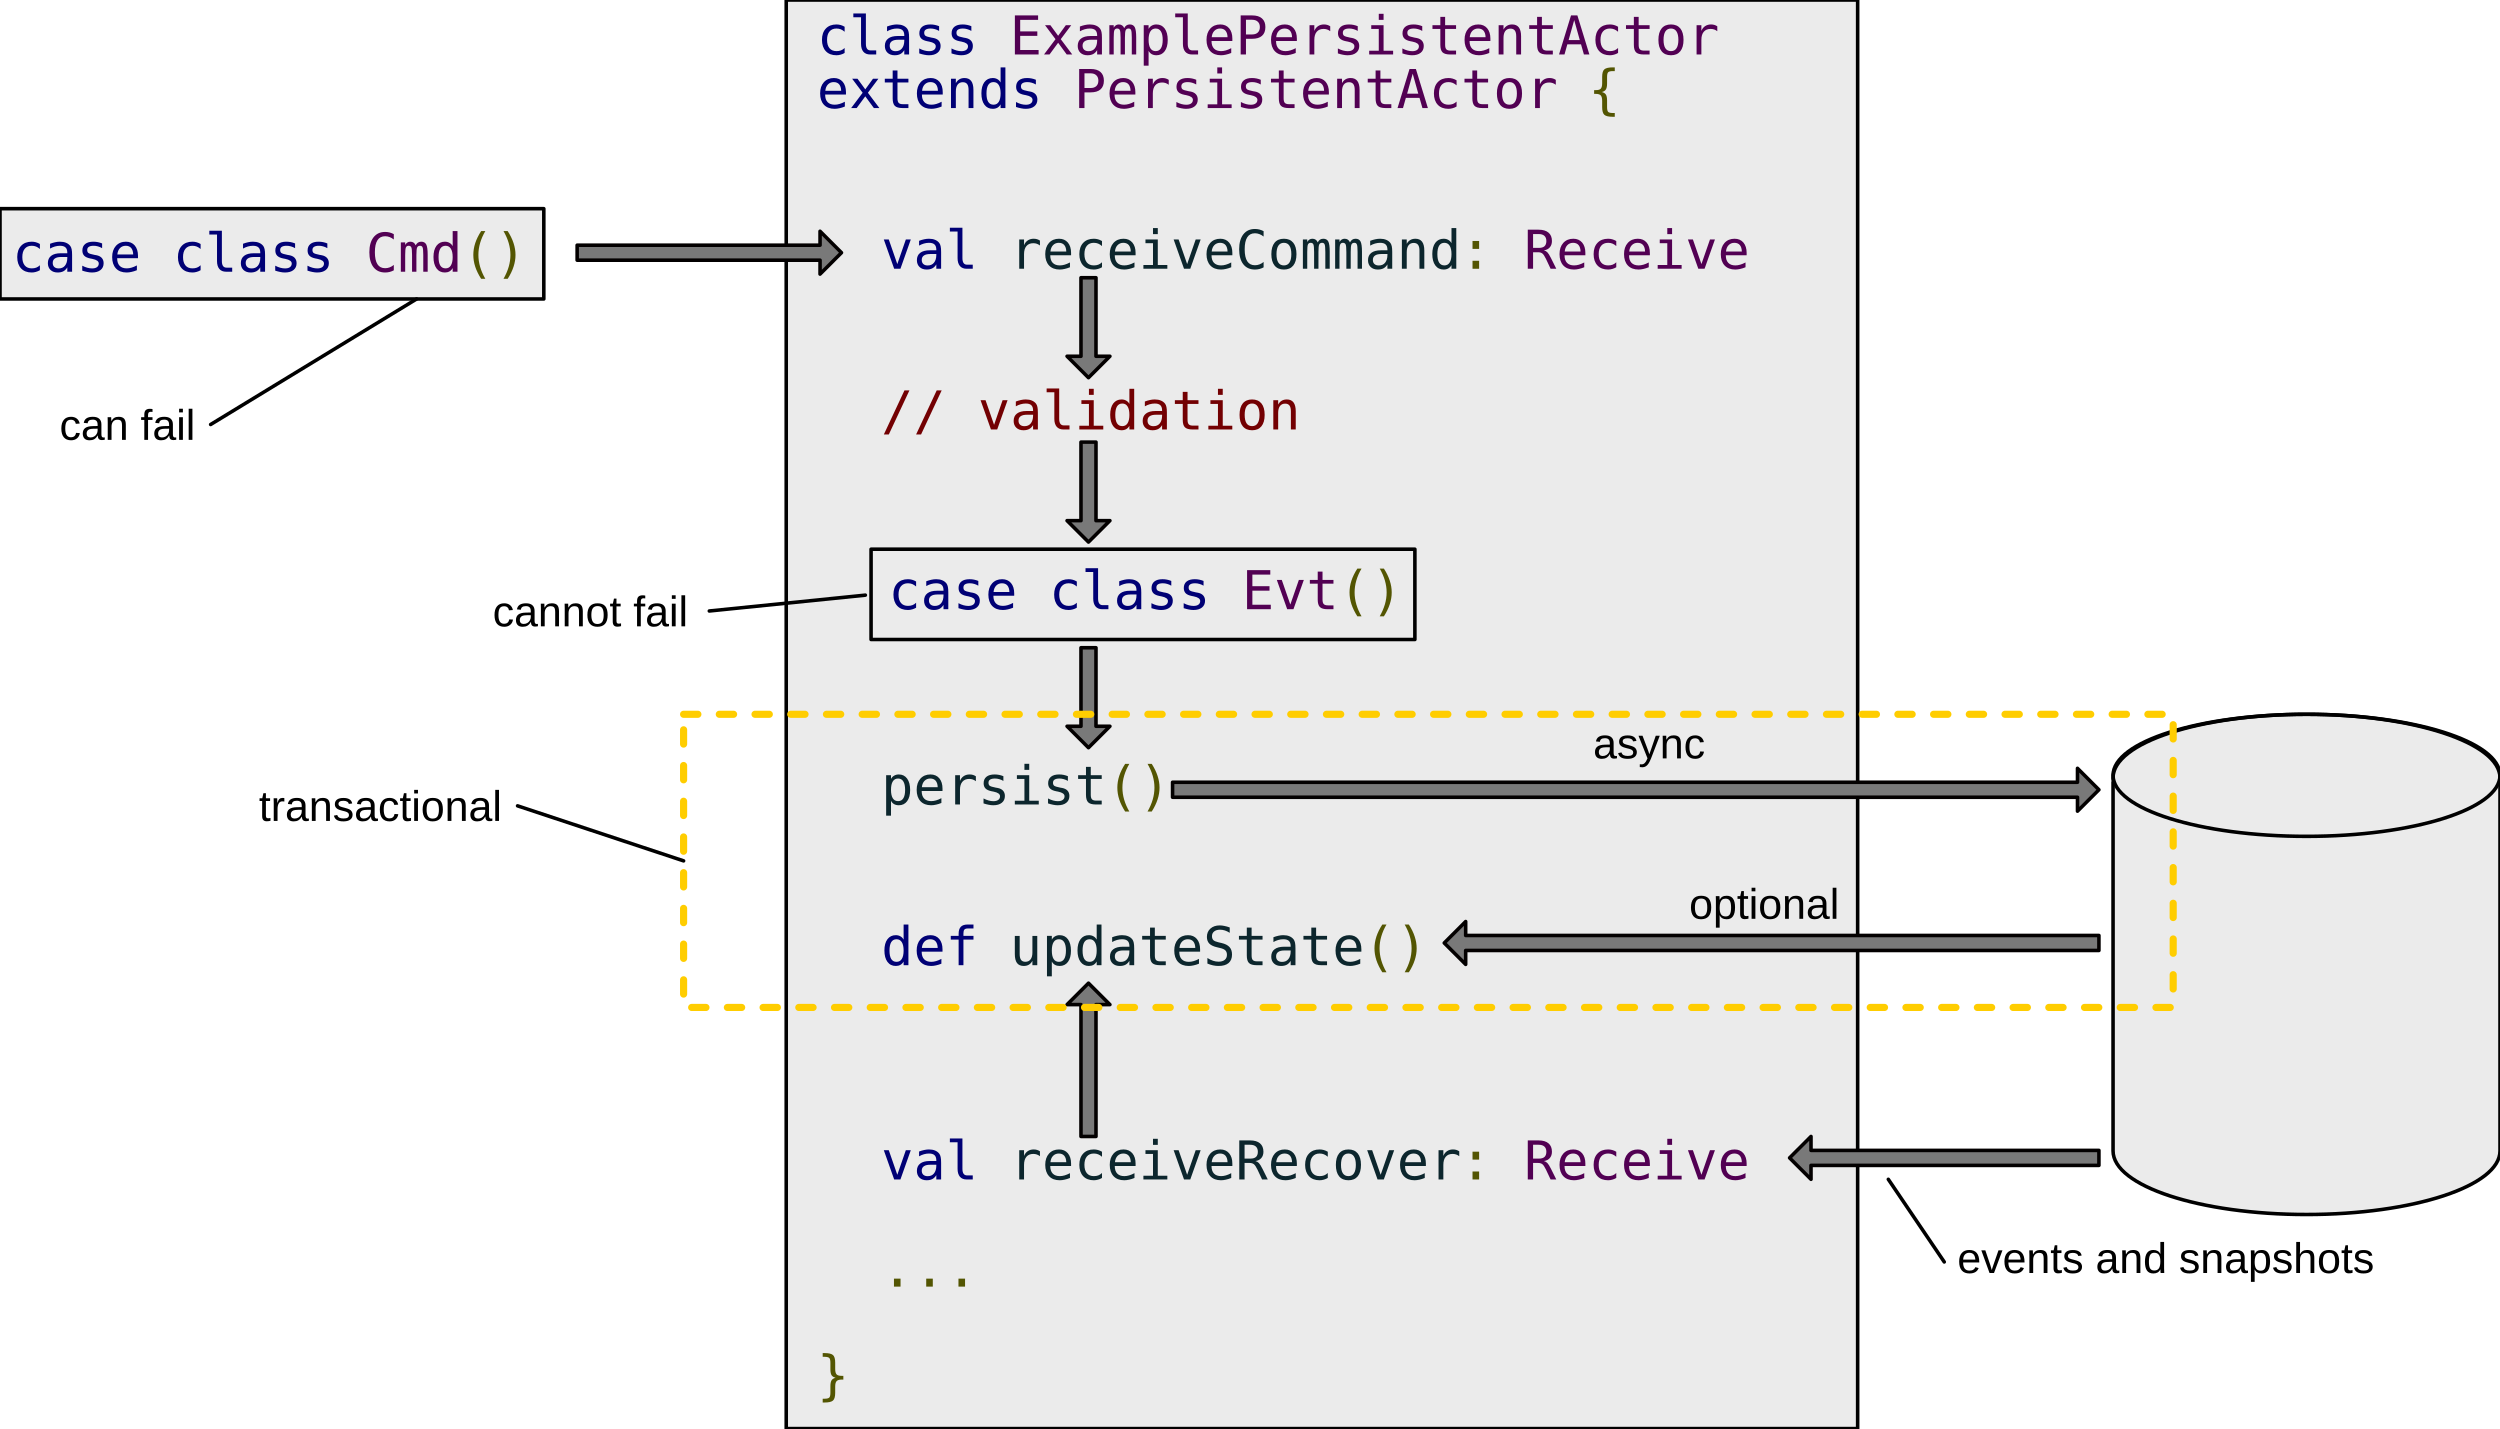
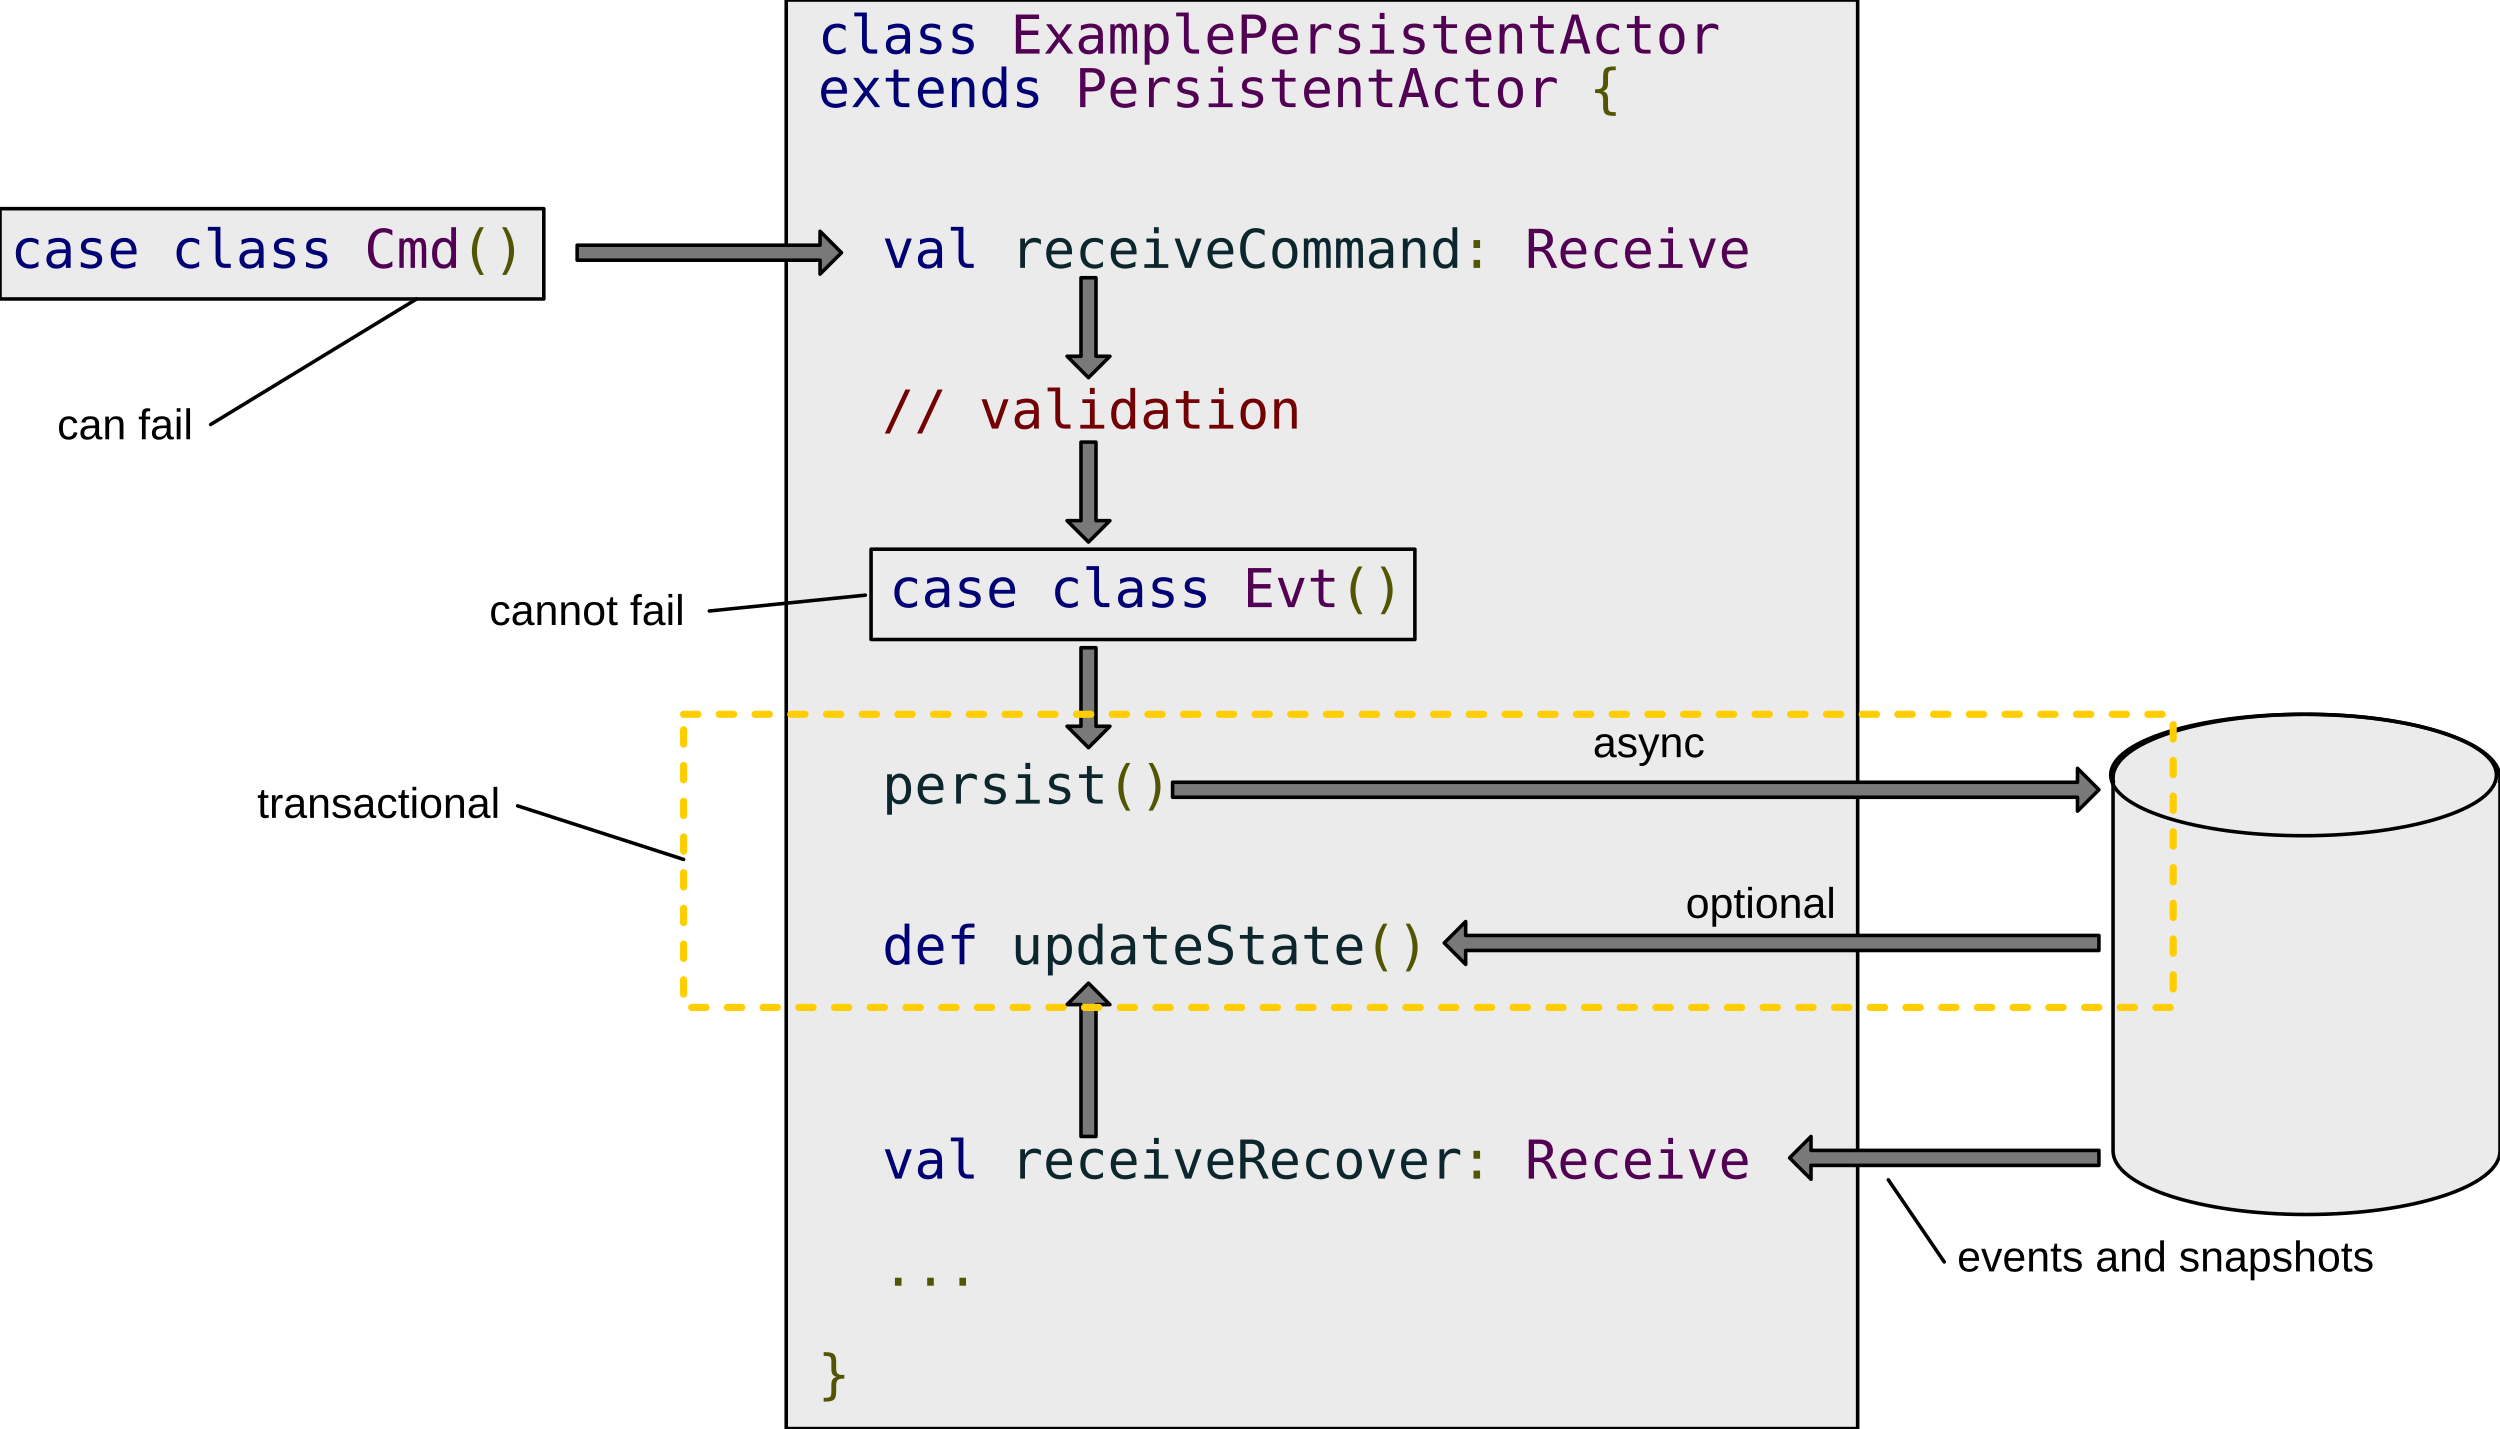
- <svg xmlns="http://www.w3.org/2000/svg" width="100%" height="100%" viewBox="0 0 700 400" version="1.1" xml:space="preserve" style="fill-rule:evenodd;clip-rule:evenodd;stroke-linecap:round;stroke-linejoin:round;stroke-miterlimit:1.5;">
+ <svg xmlns="http://www.w3.org/2000/svg" fill-rule="evenodd" stroke-linecap="round" stroke-linejoin="round" stroke-miterlimit="1.5" clip-rule="evenodd" viewBox="0 0 700 400">
  <g id="InnerLogic">
-     <rect x="220.142" y="0" width="300" height="400" style="fill:#ebebeb;stroke:#000;stroke-width:1px;" />
-     <g id="classText" transform="matrix(1,0,0,1,228.73,4.5733)">
-       <text x="0px" y="10.68px" style="font-family:'SourceCodePro-Regular', 'Source Code Pro', monospace;font-size:15px;fill:#000075;">class</text>
-       <text x="54px" y="10.68px" style="font-family:'SourceCodePro-Regular', 'Source Code Pro', monospace;font-size:15px;fill:#520053;">ExamplePersistentActor</text>
-       <text x="0px" y="25.68px" style="font-family:'SourceCodePro-Regular', 'Source Code Pro', monospace;font-size:15px;fill:#000075;">extends</text>
-       <text x="72px" y="25.68px" style="font-family:'SourceCodePro-Regular', 'Source Code Pro', monospace;font-size:15px;fill:#520053;">PersistentActor</text>
-       <text x="216px" y="25.68px" style="font-family:'SourceCodePro-Regular', 'Source Code Pro', monospace;font-size:15px;fill:#535502;">{</text>
-       <text x="18px" y="70.68px" style="font-family:'SourceCodePro-Regular', 'Source Code Pro', monospace;font-size:15px;fill:#000075;">val</text>
-       <text x="54px" y="70.68px" style="font-family:'SourceCodePro-Regular', 'Source Code Pro', monospace;font-size:15px;fill:#0c262d;">receiveCommand</text>
-       <text x="180px" y="70.68px" style="font-family:'SourceCodePro-Regular', 'Source Code Pro', monospace;font-size:15px;fill:#535502;">:</text>
-       <text x="198px" y="70.68px" style="font-family:'SourceCodePro-Regular', 'Source Code Pro', monospace;font-size:15px;fill:#520053;">Receive</text>
-       <text x="18px" y="115.68px" style="font-family:'SourceCodePro-Regular', 'Source Code Pro', monospace;font-size:15px;fill:#730002;">// validation</text>
-       <text x="18px" y="220.68px" style="font-family:'SourceCodePro-Regular', 'Source Code Pro', monospace;font-size:15px;fill:#0c262d;">persist</text>
-       <text x="81px" y="220.68px" style="font-family:'SourceCodePro-Regular', 'Source Code Pro', monospace;font-size:15px;fill:#535502;">()</text>
-       <text x="18px" y="265.68px" style="font-family:'SourceCodePro-Regular', 'Source Code Pro', monospace;font-size:15px;fill:#000075;">def</text>
-       <text x="54px" y="265.68px" style="font-family:'SourceCodePro-Regular', 'Source Code Pro', monospace;font-size:15px;fill:#0c262d;">updateState</text>
-       <text x="153px" y="265.68px" style="font-family:'SourceCodePro-Regular', 'Source Code Pro', monospace;font-size:15px;fill:#535502;">()</text>
-       <text x="18px" y="325.68px" style="font-family:'SourceCodePro-Regular', 'Source Code Pro', monospace;font-size:15px;fill:#000075;">val</text>
-       <text x="54px" y="325.68px" style="font-family:'SourceCodePro-Regular', 'Source Code Pro', monospace;font-size:15px;fill:#0c262d;">receiveRecover</text>
-       <text x="180px" y="325.68px" style="font-family:'SourceCodePro-Regular', 'Source Code Pro', monospace;font-size:15px;fill:#535502;">:</text>
-       <text x="198px" y="325.68px" style="font-family:'SourceCodePro-Regular', 'Source Code Pro', monospace;font-size:15px;fill:#520053;">Receive</text>
-       <text x="18px" y="355.68px" style="font-family:'SourceCodePro-Regular', 'Source Code Pro', monospace;font-size:15px;fill:#535502;">...</text>
-       <text x="0px" y="385.68px" style="font-family:'SourceCodePro-Regular', 'Source Code Pro', monospace;font-size:15px;fill:#535502;">}</text>
+     <path fill="#ebebeb" stroke="#000" d="M220.142 0h300v400h-300z" />
+     <g id="classText" font-family="'SourceCodePro-Regular','Source Code Pro',monospace" font-size="15" transform="translate(229 5)">
+       <text y="10" fill="#000075">
+         class
+       </text>
+       <text x="54" y="10" fill="#520053">
+         ExamplePersistentActor
+       </text>
+       <text y="25" fill="#000075">
+         extends
+       </text>
+       <text x="72" y="25" fill="#520053">
+         PersistentActor
+       </text>
+       <text x="216" y="25" fill="#535502">
+         {
+       </text>
+       <text x="18" y="70" fill="#000075">
+         val
+       </text>
+       <text x="54" y="70" fill="#0c262d">
+         receiveCommand
+       </text>
+       <text x="180" y="70" fill="#535502">
+         :
+       </text>
+       <text x="198" y="70" fill="#520053">
+         Receive
+       </text>
+       <text x="18" y="115" fill="#730002">
+         // validation
+       </text>
+       <text x="18" y="220" fill="#0c262d">
+         persist
+       </text>
+       <text x="81" y="220" fill="#535502">
+         ()
+       </text>
+       <text x="18" y="265" fill="#000075">
+         def
+       </text>
+       <text x="54" y="265" fill="#0c262d">
+         updateState
+       </text>
+       <text x="153" y="265" fill="#535502">
+         ()
+       </text>
+       <text x="18" y="325" fill="#000075">
+         val
+       </text>
+       <text x="54" y="325" fill="#0c262d">
+         receiveRecover
+       </text>
+       <text x="180" y="325" fill="#535502">
+         :
+       </text>
+       <text x="198" y="325" fill="#520053">
+         Receive
+       </text>
+       <text x="18" y="355" fill="#535502">
+         ...
+       </text>
+       <text y="385" fill="#535502">
+         }
+       </text>
    </g>
    <g id="Event">
-       <rect x="243.9" y="153.778" width="152.266" height="25.282" style="fill:#ebebeb;stroke:#000;stroke-width:1px;" />
-       <g transform="matrix(1,0,0,1,248.743,159.903)">
-         <text x="0px" y="10.68px" style="font-family:'SourceCodePro-Regular', 'Source Code Pro', monospace;font-size:15px;fill:#000075;">case</text>
-         <text x="45px" y="10.68px" style="font-family:'SourceCodePro-Regular', 'Source Code Pro', monospace;font-size:15px;fill:#000075;">class</text>
-         <text x="99px" y="10.68px" style="font-family:'SourceCodePro-Regular', 'Source Code Pro', monospace;font-size:15px;fill:#520053;">Evt</text>
-         <text x="126px" y="10.68px" style="font-family:'SourceCodePro-Regular', 'Source Code Pro', monospace;font-size:15px;fill:#535502;">()</text>
+       <path fill="#ebebeb" stroke="#000" d="M243.9 153.778h152.266v25.282H243.9z" />
+       <g font-family="'SourceCodePro-Regular','Source Code Pro',monospace" font-size="15" transform="translate(249 160)">
+         <text y="10" fill="#000075">
+           case
+         </text>
+         <text x="45" y="10" fill="#000075">
+           class
+         </text>
+         <text x="99" y="10" fill="#520053">
+           Evt
+         </text>
+         <text x="126" y="10" fill="#535502">
+           ()
+         </text>
      </g>
    </g>
-     <path d="M302.676,77.766l4.2,0l0,21.986l3.9,0l-6,6l-6,-6l3.9,0l0,-21.986Z" style="fill:#797979;stroke:#030000;stroke-width:1px;" />
-     <path d="M302.676,123.792l4.2,0l0,21.986l3.9,0l-6,6l-6,-6l3.9,0l0,-21.986Z" style="fill:#797979;stroke:#030000;stroke-width:1px;" />
-     <path d="M302.676,181.369l4.2,0l0,21.986l3.9,0l-6,6l-6,-6l3.9,0l0,-21.986Z" style="fill:#797979;stroke:#030000;stroke-width:1px;" />
-     <path d="M306.876,318.208l-4.2,0l0,-36.922l-3.9,0l6,-6l6,6l-3.9,0l0,36.922Z" style="fill:#797979;stroke:#030000;stroke-width:1px;" />
+     <path fill="#797979" stroke="#030000" d="M302.676 77.766h4.2v21.986h3.9l-6 6-6-6h3.9V77.766zM302.676 123.792h4.2v21.986h3.9l-6 6-6-6h3.9v-21.986zM302.676 181.369h4.2v21.986h3.9l-6 6-6-6h3.9v-21.986zM306.876 318.208h-4.2v-36.922h-3.9l6-6 6 6h-3.9v36.922z" />
  </g>
  <g id="Database">
-     <path d="M591.655,218.988l0.119,0c-0.079,-0.391 -0.119,-0.786 -0.119,-1.184c0,-9.826 24.274,-17.804 54.173,-17.804c29.898,0 54.172,7.978 54.172,17.804c0,0.398 -0.04,0.793 -0.118,1.184l0.118,0l0,103.269c0,9.826 -24.274,17.804 -54.172,17.804c-29.899,0 -54.173,-7.978 -54.173,-17.804l0,-103.269Z" style="fill:#ebebeb;stroke:#000;stroke-width:1px;" />
-     <ellipse cx="645.828" cy="217.089" rx="54.172" ry="17.089" style="fill:none;stroke:#000;stroke-width:1px;" />
-     <path d="M328.319,223.23l0,-4.2l253.379,0l0,-3.9l6,6l-6,6l0,-3.9l-253.379,0Z" style="fill:#797979;stroke:#030000;stroke-width:1px;" />
-     <path d="M587.698,261.93l0,4.2l-177.309,0l0,3.9l-6,-6l6,-6l0,3.9l177.309,0Z" style="fill:#797979;stroke:#030000;stroke-width:1px;" />
-     <path d="M587.698,322.108l0,4.2l-80.616,0l0,3.9l-6,-6l6,-6l0,3.9l80.616,0Z" style="fill:#797979;stroke:#030000;stroke-width:1px;" />
+     <path fill="#ebebeb" stroke="#000" d="M591.655 218.988h.119c-.079-.391-.119-.786-.119-1.184 0-9.826 24.274-17.804 54.173-17.804 29.898 0 54.172 7.978 54.172 17.804 0 .398-.04.793-.118 1.184H700v103.269c0 9.826-24.274 17.804-54.172 17.804-29.899 0-54.173-7.978-54.173-17.804V218.988z" />
+     <ellipse cx="645" cy="217" fill="none" stroke="#000" rx="54" ry="17" />
+     <path fill="#797979" stroke="#030000" d="M328.319 223.23v-4.2h253.379v-3.9l6 6-6 6v-3.9H328.319zM587.698 261.93v4.2H410.389v3.9l-6-6 6-6v3.9h177.309zM587.698 322.108v4.2h-80.616v3.9l-6-6 6-6v3.9h80.616z" />
  </g>
  <g id="Command">
-     <rect x="0" y="58.431" width="152.266" height="25.282" style="fill:#ebebeb;stroke:#000;stroke-width:1px;" />
-     <g transform="matrix(1,0,0,1,3.40493,65.4017)">
-       <text x="0px" y="10.68px" style="font-family:'SourceCodePro-Regular', 'Source Code Pro', monospace;font-size:15px;fill:#000075;">case</text>
-       <text x="45px" y="10.68px" style="font-family:'SourceCodePro-Regular', 'Source Code Pro', monospace;font-size:15px;fill:#000075;">class</text>
-       <text x="99px" y="10.68px" style="font-family:'SourceCodePro-Regular', 'Source Code Pro', monospace;font-size:15px;fill:#520053;">Cmd</text>
-       <text x="126px" y="10.68px" style="font-family:'SourceCodePro-Regular', 'Source Code Pro', monospace;font-size:15px;fill:#535502;">()</text>
+     <path fill="#ebebeb" stroke="#000" d="M0 58.431h152.266v25.282H0z" />
+     <g font-family="'SourceCodePro-Regular','Source Code Pro',monospace" font-size="15" transform="translate(3 65)">
+       <text y="10" fill="#000075">
+         case
+       </text>
+       <text x="45" y="10" fill="#000075">
+         class
+       </text>
+       <text x="99" y="10" fill="#520053">
+         Cmd
+       </text>
+       <text x="126" y="10" fill="#535502">
+         ()
+       </text>
    </g>
-     <path d="M161.601,72.851l0,-4.2l68.012,0l0,-3.9l6,6l-6,6l0,-3.9l-68.012,0Z" style="fill:#797979;stroke:#030000;stroke-width:1px;" />
+     <path fill="#797979" stroke="#030000" d="M161.601 72.851v-4.2h68.012v-3.9l6 6-6 6v-3.9h-68.012z" />
  </g>
  <g id="Annotations">
-     <text x="16.662px" y="123.156px" style="font-family:'ArialMT', 'Arial', sans-serif;font-size:12px;">can fail</text>
-     <text x="137.951px" y="175.375px" style="font-family:'ArialMT', 'Arial', sans-serif;font-size:12px;">cannot fail</text>
-     <text x="472.968px" y="257.264px" style="font-family:'ArialMT', 'Arial', sans-serif;font-size:12px;">optional</text>
-     <text x="548.05px" y="356.447px" style="font-family:'ArialMT', 'Arial', sans-serif;font-size:12px;">events and snapshots</text>
-     <path d="M198.607,171.077l43.691,-4.438" style="fill:none;stroke:#000;stroke-width:1px;" />
-     <path d="M58.98,118.858l57.663,-35.145" style="fill:none;stroke:#000;stroke-width:1px;" />
-     <path d="M544.39,353.345l-15.66,-23.137" style="fill:none;stroke:#000;stroke-width:1px;" />
-     <text x="446.079px" y="212.353px" style="font-family:'ArialMT', 'Arial', sans-serif;font-size:12px;">async</text>
+     <text x="16" y="123" font-family="'ArialMT','Arial',sans-serif" font-size="12">
+       can fail
+     </text>
+     <text x="137" y="175" font-family="'ArialMT','Arial',sans-serif" font-size="12">
+       cannot fail
+     </text>
+     <text x="472" y="257" font-family="'ArialMT','Arial',sans-serif" font-size="12">
+       optional
+     </text>
+     <text x="548" y="356" font-family="'ArialMT','Arial',sans-serif" font-size="12">
+       events and snapshots
+     </text>
+     <path fill="none" stroke="#000" d="M198.607 171.077l43.691-4.438M58.98 118.858l57.663-35.145M544.39 353.345l-15.66-23" />
+     <text x="446" y="212" font-family="'ArialMT','Arial',sans-serif" font-size="12">
+       async
+     </text>
    <g id="transactional">
-       <rect x="191.405" y="200" width="417.086" height="82.087" style="fill:none;stroke:#ffcd00;stroke-width:2px;stroke-dasharray:4,6,0,0;" />
-       <text x="72.484px" y="229.862px" style="font-family:'ArialMT', 'Arial', sans-serif;font-size:12px;">transactional</text>
-       <path d="M144.92,225.637l46.485,15.407" style="fill:none;stroke:#000;stroke-width:1px;" />
+       <path fill="none" stroke="#ffcd00" stroke-dasharray="4,6,0,0" stroke-width="2" d="M191.405 200h417.086v82.087H191.405z" />
+       <text x="72" y="229" font-family="'ArialMT','Arial',sans-serif" font-size="12">
+         transactional
+       </text>
+       <path fill="none" stroke="#000" d="M144.92 225.637l46.485 15" />
    </g>
  </g>
</svg>
